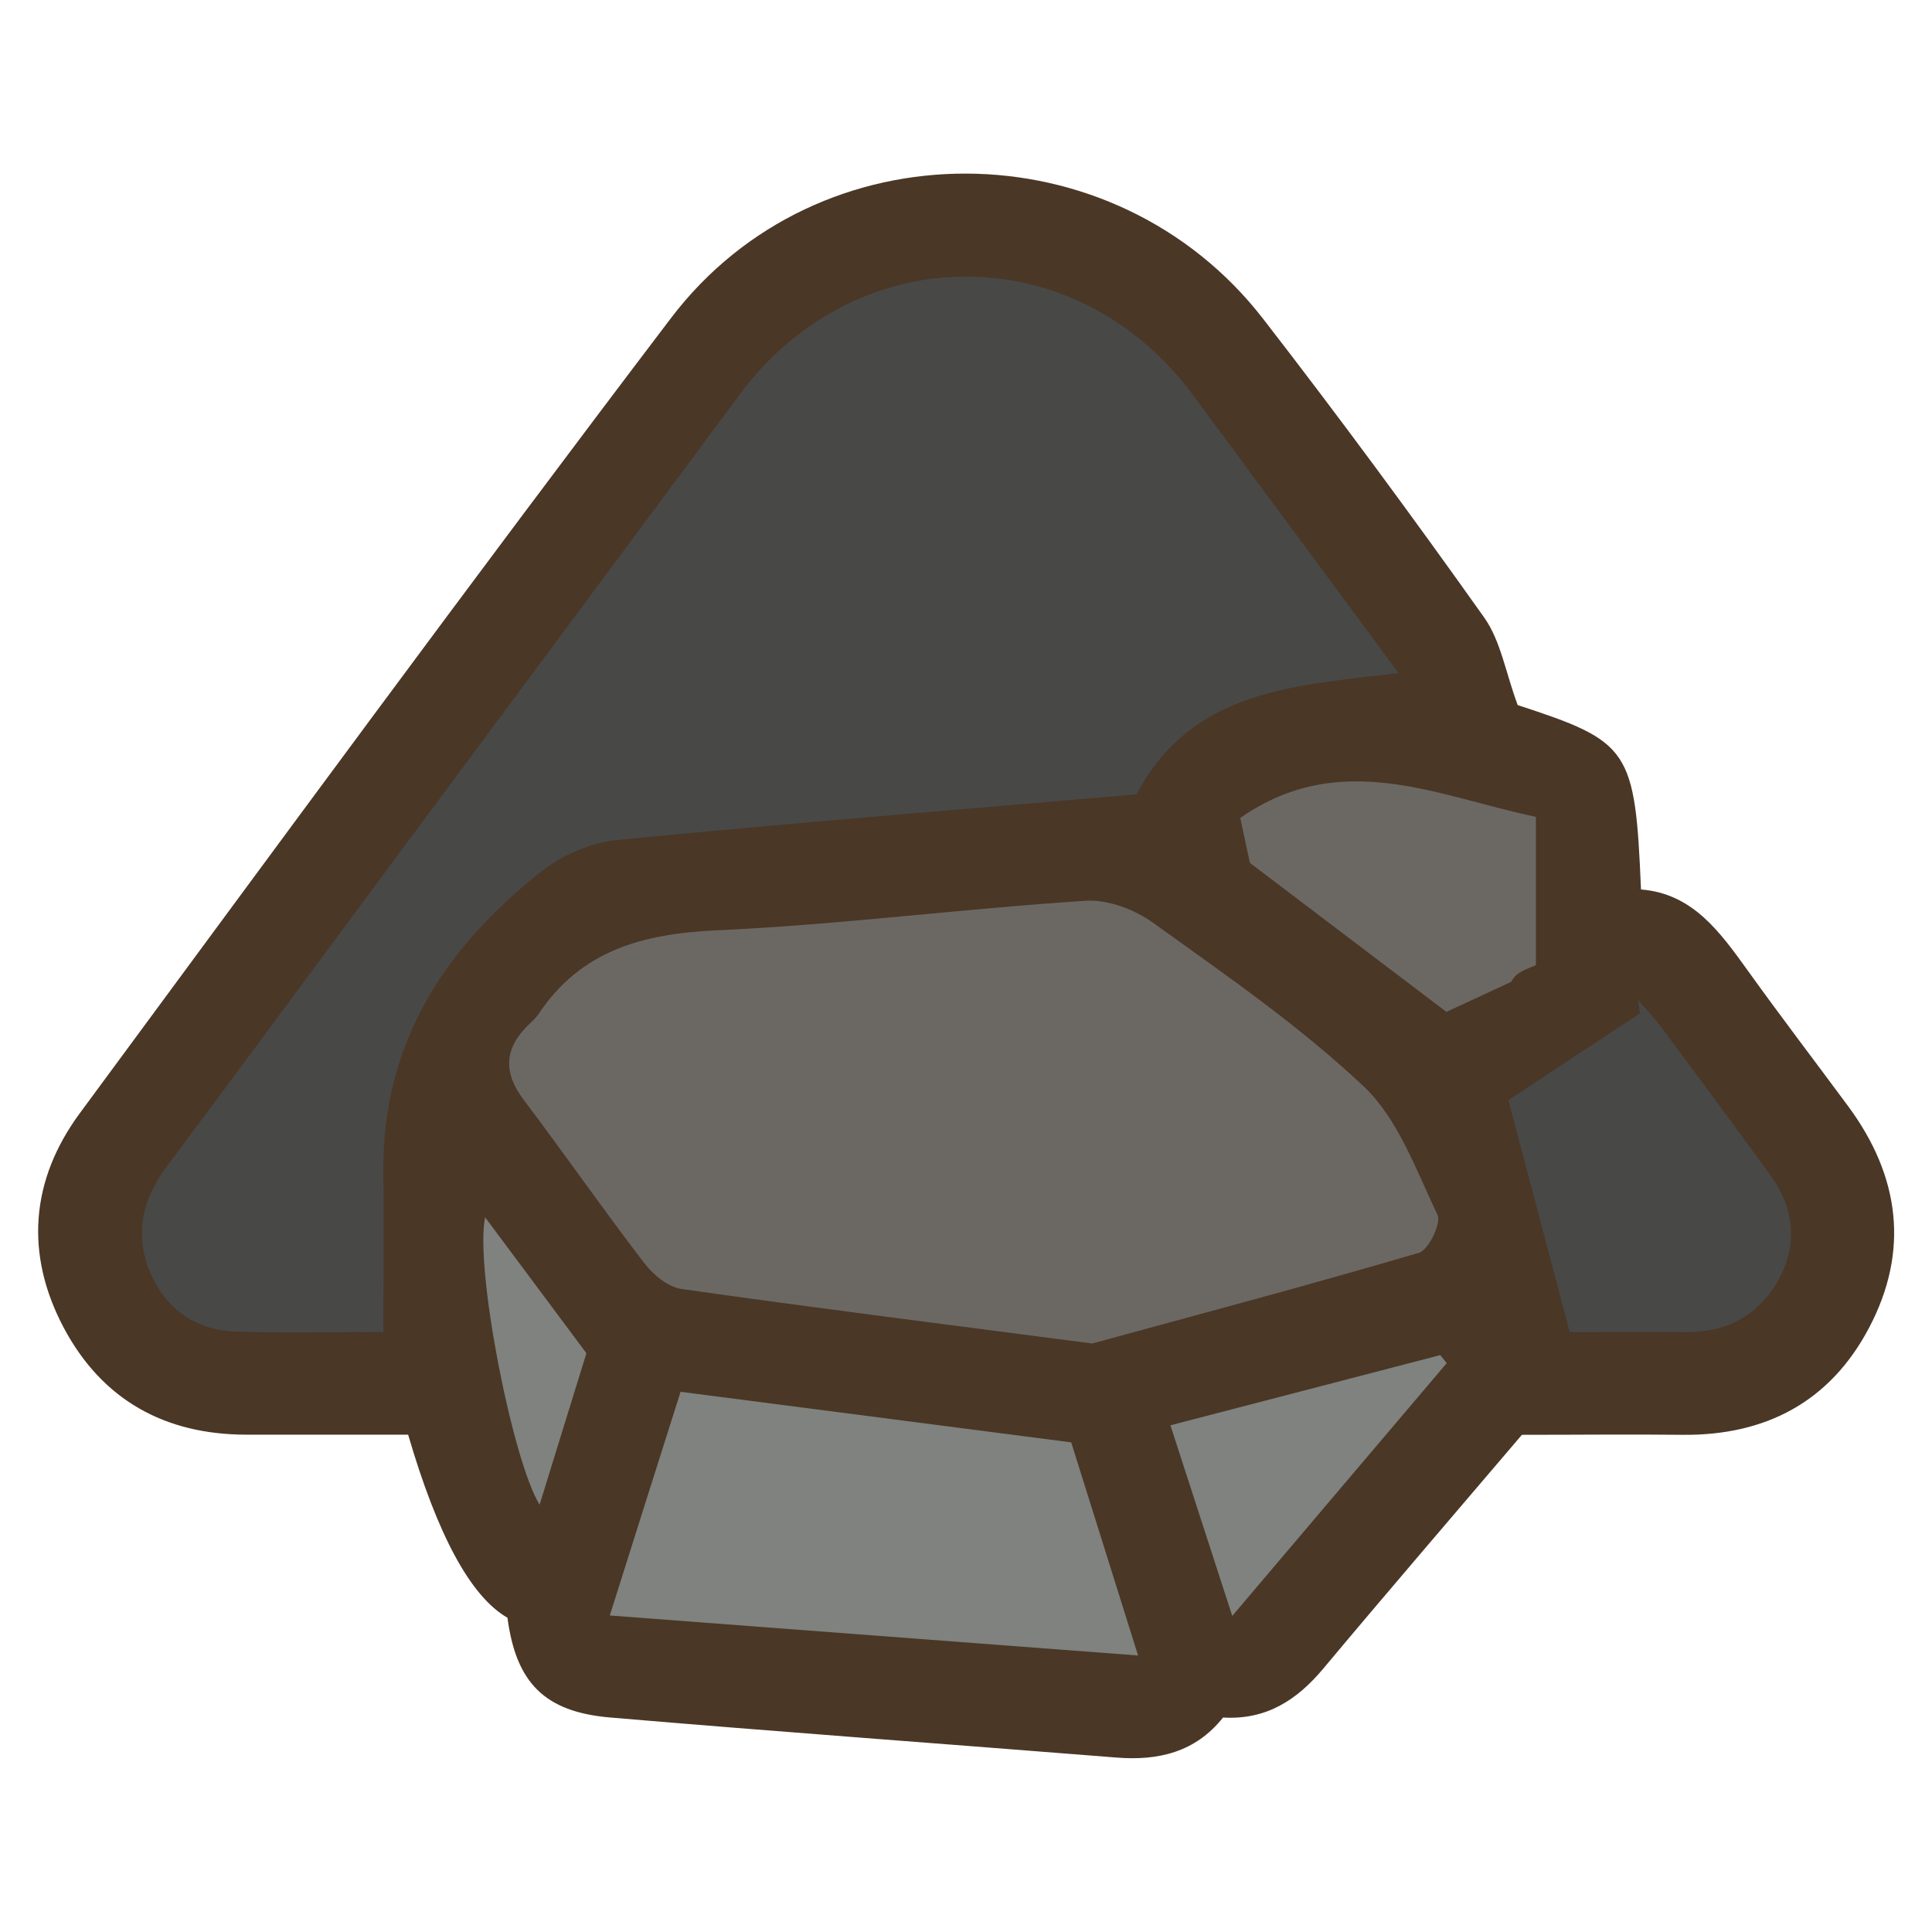
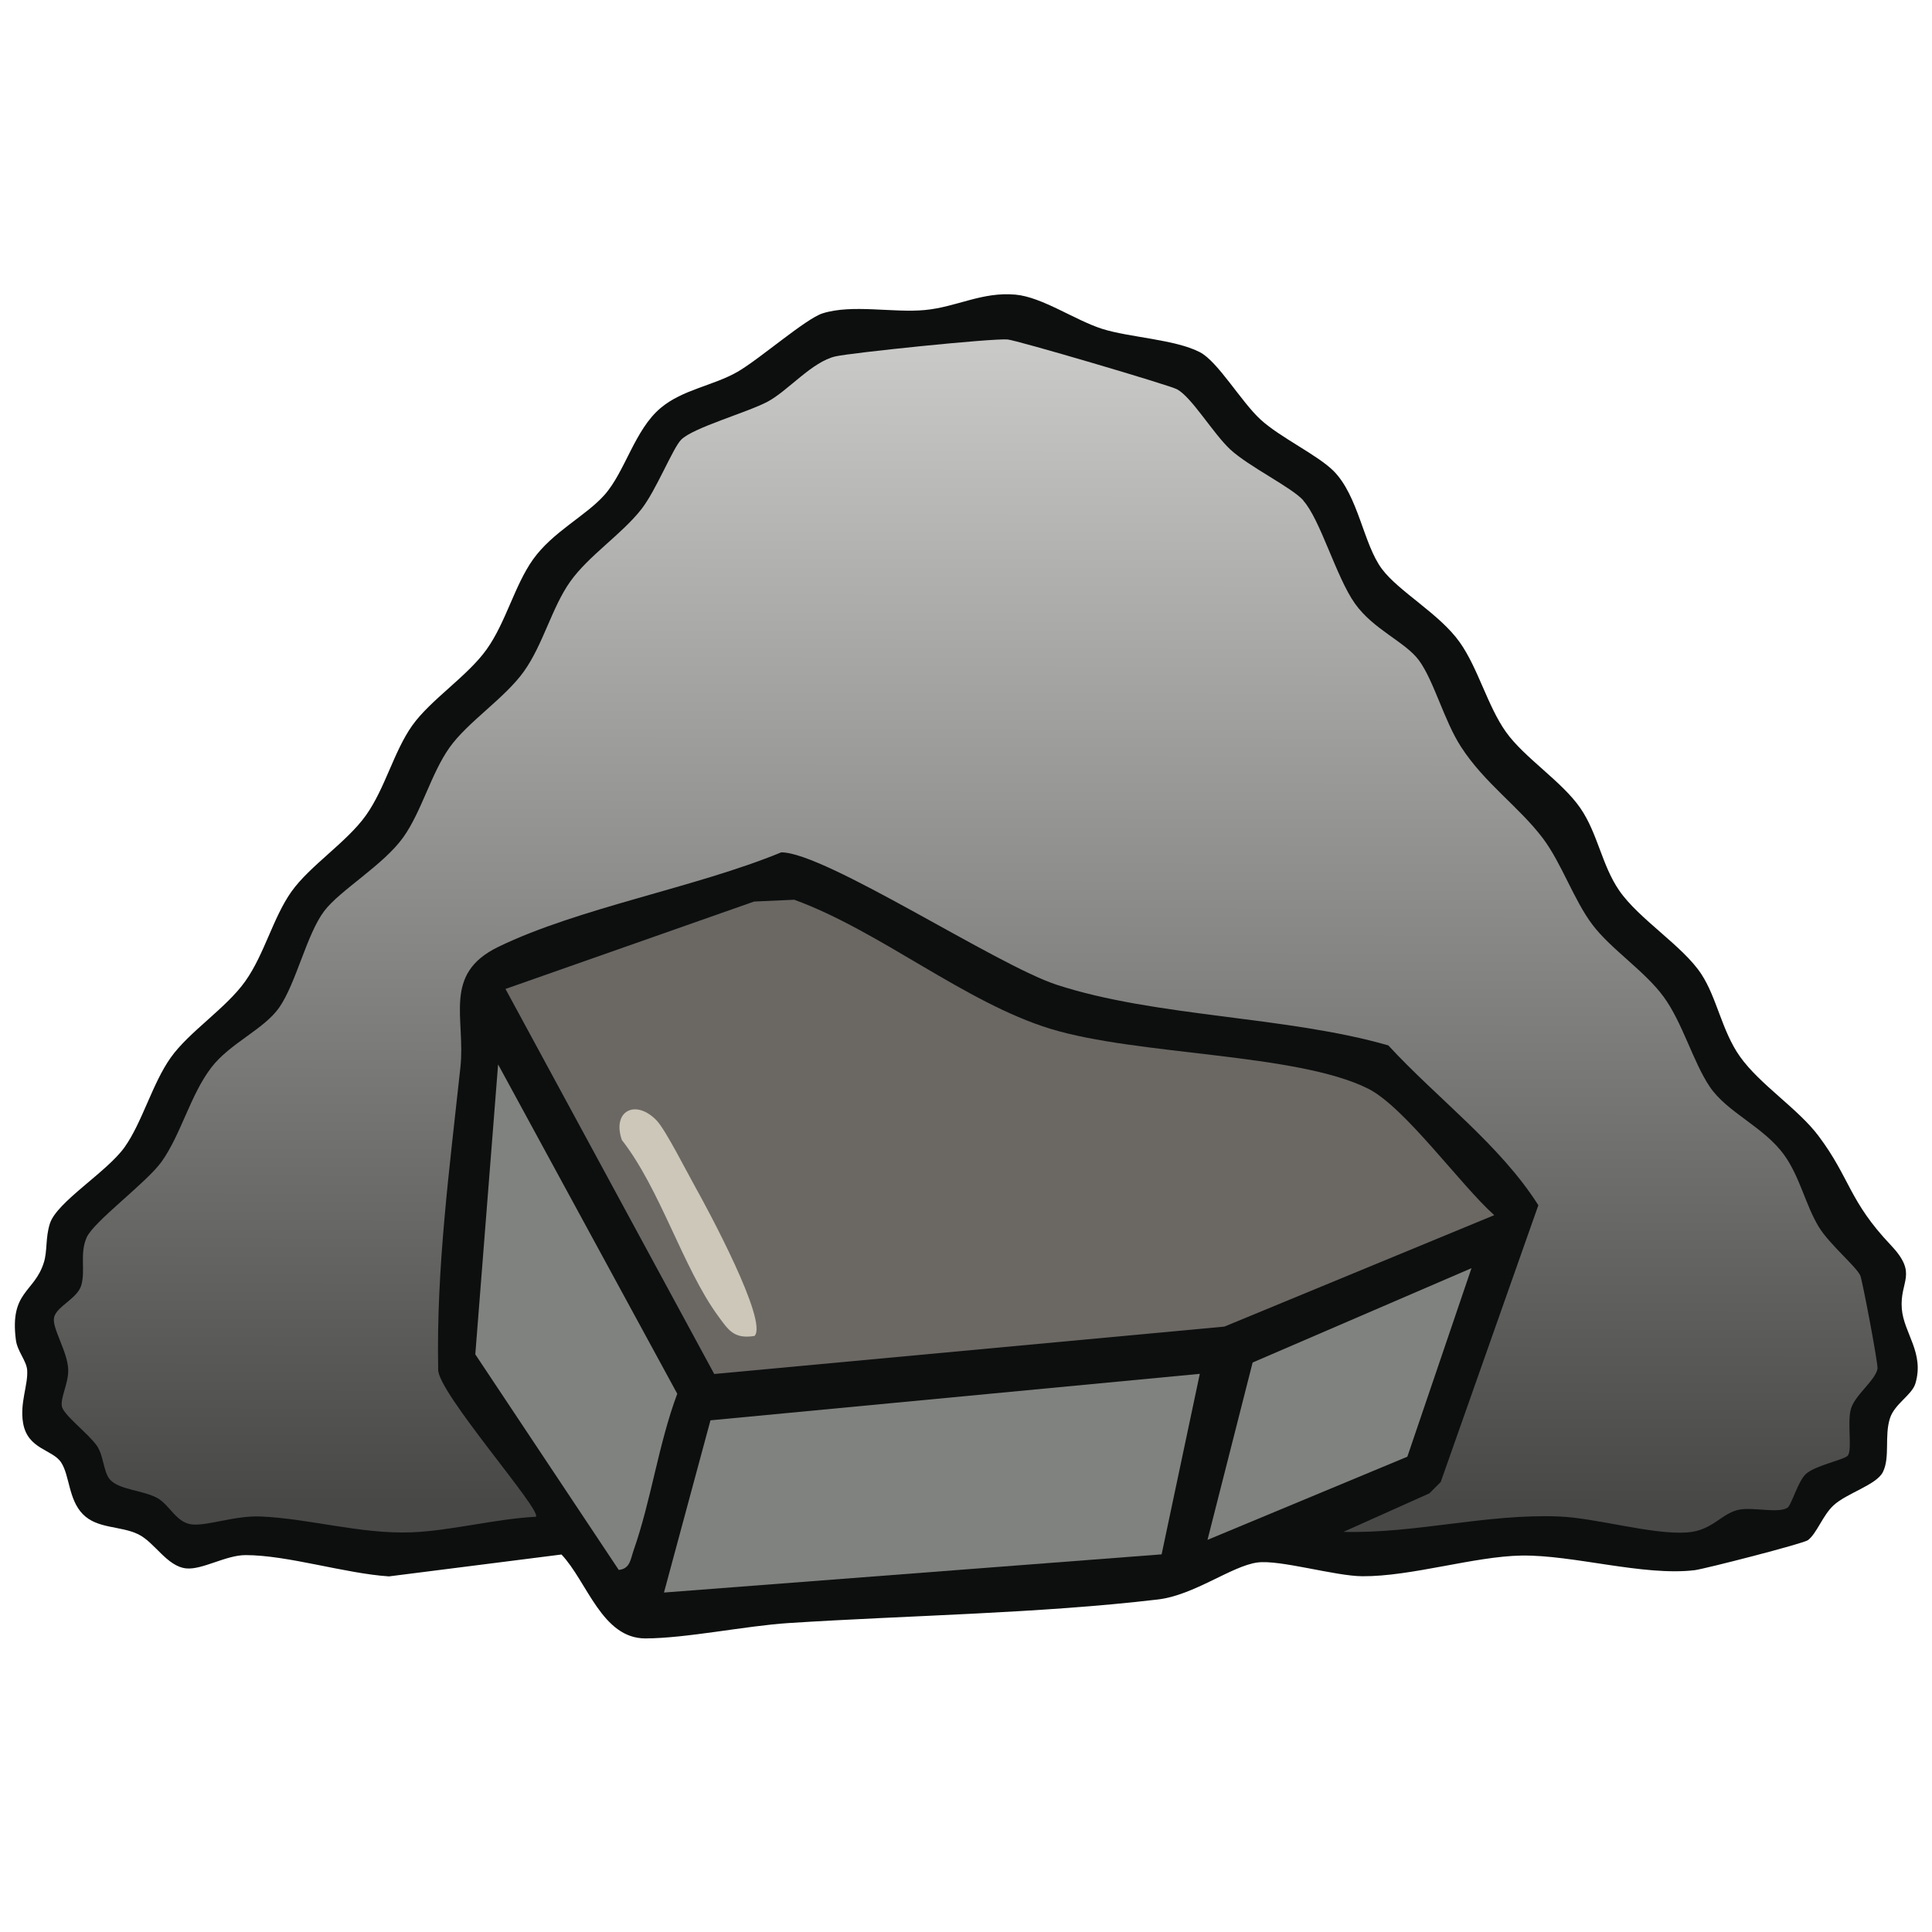
<svg xmlns="http://www.w3.org/2000/svg" data-name="fill_rockpowder" viewBox="0 0 128 128">
-   <path d="M100.54 46.71c7.44 2.43 7.79 2.9 8.18 12.22 3.46.27 5.27 2.87 7.13 5.45 2.16 3.01 4.41 5.95 6.61 8.93 3.4 4.61 4.06 9.56 1.37 14.66-2.58 4.9-6.85 7.15-12.37 7.09-3.44-.04-6.88 0-10.63 0-4.28 5.03-8.76 10.23-13.16 15.49-1.75 2.09-3.78 3.41-6.64 3.24-1.83 2.3-4.29 2.88-7.09 2.65-11.16-.89-22.34-1.7-33.5-2.65-4.38-.37-6.25-2.32-6.82-6.61q-3.65-2.1-6.58-12.13H16.33c-5.42 0-9.57-2.31-12.11-7.09-2.59-4.89-2.19-9.79 1.07-14.21C18.28 56.14 31.22 38.5 44.45 21.08c9.76-12.85 29.36-12.71 39.24.05 5.02 6.48 9.89 13.09 14.64 19.78 1.1 1.55 1.42 3.65 2.22 5.8Z" style="fill:#4a3726;stroke-width:0" />
-   <path d="M25.4 88.25c-3.27 0-6.53.08-9.78-.03-2.47-.08-4.41-1.31-5.5-3.54-1.28-2.63-.79-5.11.95-7.43 5.06-6.77 10.07-13.58 15.11-20.37l22.83-30.75c7.74-10.42 22.29-10.41 30.01.02 4.55 6.14 9.09 12.29 13.64 18.44-6.76.85-13.65 1.01-17.36 8.04-11.4.98-22.9 1.9-34.38 3.02-1.73.17-3.64.98-5.01 2.06C29.46 62.77 25.3 69.14 25.4 77.7c.04 3.4 0 6.79 0 10.54Z" style="fill:#484847;stroke-width:0" />
-   <path d="M72.36 89.01c-9.58-1.25-18.4-2.36-27.2-3.61-.9-.13-1.88-.94-2.47-1.71-2.73-3.56-5.29-7.24-7.99-10.82-1.35-1.78-1.31-3.36.26-4.92.25-.25.53-.48.72-.77 2.81-4.21 6.88-5.31 11.74-5.54 8.17-.37 16.31-1.43 24.48-1.96 1.48-.1 3.27.57 4.5 1.46 4.78 3.44 9.68 6.81 13.94 10.83 2.29 2.16 3.48 5.55 4.9 8.52.26.55-.59 2.32-1.23 2.51-7.41 2.18-14.88 4.16-21.65 6.01" style="fill:#6b6864;stroke-width:0" />
-   <path d="M75.39 109.68c-11.85-.9-23.18-1.75-34.99-2.65 1.61-5.1 3.08-9.75 4.69-14.82 8.7 1.13 17.28 2.24 25.88 3.35 1.49 4.76 2.88 9.16 4.43 14.12Z" style="fill:#7f827e;stroke-width:0" />
-   <path d="M104 88.26c-1.45-5.5-2.77-10.46-4.07-15.37 2.72-1.8 5.72-3.78 8.72-5.75-.04-.3-.09-.6-.13-.9.53.62 1.1 1.21 1.58 1.86 2.42 3.25 4.83 6.5 7.21 9.78 1.59 2.2 1.81 4.62.49 6.97-1.31 2.32-3.44 3.44-6.15 3.41-2.72-.03-5.44 0-7.66 0Z" style="fill:#484847;stroke-width:0" />
-   <path d="M100.12 65.05c-1.42.66-2.84 1.32-4.29 1.99l-13.02-9.87c-.22-1.03-.46-2.12-.64-2.98 6.67-4.63 13.01-1.45 19.59-.07v9.82c-.6.28-1.3.43-1.63 1.1Z" style="fill:#6b6864;stroke-width:0" />
-   <path d="M77.54 94.43c6.21-1.62 12.04-3.13 17.88-4.65.14.18.29.36.43.53-4.63 5.46-9.26 10.92-14.21 16.75-1.45-4.48-2.74-8.45-4.1-12.64Zm-38.69-4.77c-1.05 3.39-2.05 6.64-3.1 10.03-1.79-2.88-4.31-15.69-3.61-19.04 2.31 3.1 4.41 5.92 6.71 9Z" style="fill:#7f827e;stroke-width:0" />
+   <defs>
+     <linearGradient id="a" x1="868.11" x2="867.92" y1="-545.8" y2="-392.8" gradientTransform="matrix(.5 0 0 .5 -370 296)" gradientUnits="userSpaceOnUse">
+       <stop offset="0" stop-color="#c9c9c7" />
+       <stop offset="1" stop-color="#484847" />
+     </linearGradient>
+   </defs>
+   <path d="M88.33 31.18c1.68 1.67 1.99 4.87 3.23 6.52 1.12 1.5 3.82 2.97 5.15 4.85 1.22 1.72 1.84 4.22 3.06 5.94s3.72 3.28 4.94 5.06c1.15 1.68 1.41 3.76 2.56 5.44 1.32 1.92 4.22 3.67 5.45 5.55 1.03 1.57 1.36 3.77 2.55 5.45 1.32 1.87 3.86 3.46 5.22 5.28 2.09 2.79 2 4.29 4.77 7.21 1.85 1.95.59 2.36.74 4.23.13 1.62 1.51 2.91.9 4.95-.23.77-1.39 1.35-1.69 2.32-.37 1.17.02 2.56-.46 3.54-.42.86-2.4 1.4-3.28 2.22-.71.66-1.1 1.85-1.69 2.3-.31.23-6.86 1.91-7.51 1.99-3.4.4-8.04-1.02-11.46-.97-3.13.05-7.3 1.39-10.55 1.37-1.81-.01-5.47-1.11-6.96-.91-1.7.23-4.19 2.17-6.59 2.45-7.87.93-16.52 1.05-24.44 1.56-2.85.18-6.77 1.01-9.51 1.02-2.88 0-3.85-3.75-5.56-5.56l-11.43 1.45c-2.91-.19-6.71-1.41-9.5-1.41-1.31 0-2.87.99-3.94.88-1.28-.14-2.08-1.73-3.17-2.26-1.17-.57-2.71-.35-3.67-1.33s-.87-2.56-1.44-3.43-2.22-.86-2.52-2.61c-.23-1.33.34-2.52.27-3.51-.05-.63-.66-1.25-.75-2.01-.41-3.21 1.22-3.11 1.85-5.1.25-.77.1-1.66.41-2.61.47-1.43 3.77-3.4 4.94-5.04s1.84-4.22 3.06-5.94 3.67-3.27 4.94-5.06 1.84-4.22 3.06-5.94 3.67-3.27 4.94-5.06 1.84-4.22 3.06-5.94 3.67-3.27 4.94-5.06 1.84-4.22 3.06-5.94c1.31-1.84 3.49-2.88 4.73-4.27 1.37-1.53 2-4.32 3.73-5.77 1.46-1.23 3.48-1.47 5.1-2.4 1.48-.86 4.52-3.52 5.63-3.87 1.96-.62 4.67-.02 6.78-.22s3.77-1.22 6-1.02c1.77.16 3.95 1.7 5.75 2.27s4.81.69 6.46 1.54c1.21.63 2.73 3.28 4.03 4.47s3.77 2.34 4.84 3.41Z" style="fill:#0d0f0f" />
+   <path d="M86.34 33.16c1.13 1.24 2.19 5.09 3.43 6.83s3.32 2.52 4.24 3.76c.99 1.35 1.67 4.01 2.78 5.72 1.56 2.42 3.84 3.97 5.43 6.07 1.24 1.65 2.05 4.09 3.28 5.72s3.47 3.07 4.72 4.78 1.95 4.31 3.05 5.95c1.16 1.73 3.6 2.66 4.95 4.55 1.03 1.44 1.4 3.29 2.27 4.73.7 1.16 2.49 2.64 2.76 3.24.13.29 1.19 5.86 1.14 6.17-.14.78-1.53 1.77-1.77 2.69s.1 2.64-.19 3.06c-.19.27-2.15.65-2.78 1.22-.54.49-.96 2.09-1.24 2.25-.63.37-2.2-.05-3.14.11-1.21.21-1.79 1.41-3.52 1.52-2.33.15-5.98-.96-8.47-1.06-4.81-.19-9.47 1.14-14.27 1.02l5.69-2.55.75-.75 6.47-18.34c-2.54-4.01-6.7-7.07-9.94-10.59-6.78-1.95-15.41-1.87-21.98-4.02-4-1.31-15.32-8.77-18.24-8.77-5.65 2.33-13.44 3.68-18.76 6.27-3.7 1.8-2.14 4.72-2.5 8-.71 6.62-1.6 13.25-1.47 19.97-.12 1.45 6.94 9.41 6.47 9.78-2.63.13-5.65.93-8.23 1.03-3.35.13-6.76-.91-10.01-1.05-1.67-.07-3.46.62-4.51.53s-1.48-1.25-2.29-1.73c-.94-.55-2.63-.55-3.21-1.29-.4-.52-.39-1.54-.82-2.18-.55-.8-2.22-2.05-2.33-2.62s.45-1.56.42-2.43c-.03-1.19-1.08-2.75-.94-3.45.15-.75 1.56-1.26 1.81-2.16.28-1-.12-2.08.35-3.15s3.95-3.61 4.97-5.03c1.29-1.82 1.9-4.41 3.28-6.22 1.24-1.63 3.49-2.53 4.51-3.99 1.12-1.61 1.82-4.86 2.98-6.39 1.04-1.38 3.92-3.04 5.24-4.89 1.22-1.72 1.84-4.22 3.06-5.94s3.67-3.27 4.94-5.06 1.84-4.22 3.06-5.94 3.4-3.12 4.71-4.79c.97-1.23 2.09-4.06 2.64-4.61.79-.8 4.38-1.8 5.73-2.52s2.94-2.65 4.5-3c1.06-.24 10.32-1.2 11.39-1.12.58.04 10.71 3.02 11.23 3.3.97.52 2.38 2.91 3.52 3.98 1.24 1.15 4.05 2.5 4.86 3.39Z" style="fill:url(#a)" />
+   <path d="m98.99 80.51-17.87 7.38-33.8 3.14-13.83-25.51 16.47-5.79 2.66-.12c5.66 2.06 11.32 6.82 16.97 8.55 5.78 1.77 16.3 1.6 21.04 3.96 2.43 1.21 6.14 6.4 8.36 8.38Z" style="fill:#6b6864" />
+   <path d="m79.49 91.02-2.53 11.96-32.97 2.53 3.08-11.41zm-38.49 13-9.51-14.29L33 70.52l11.87 21.82c-1.26 3.38-1.71 7-2.9 10.4-.19.54-.22 1.2-.97 1.27Zm39-2 2.99-11.75 14.5-6.25-4.25 12.49z" style="fill:#7f827e" />
+   <path d="M49.99 88.51c-1.37.22-1.73-.39-2.42-1.33-2.33-3.2-3.82-8.39-6.37-11.65-.67-1.94.92-2.74 2.31-1.29.59.62 1.99 3.4 2.57 4.43.79 1.41 4.83 8.89 3.91 9.84" style="fill:#ccc7b8" />
</svg>
